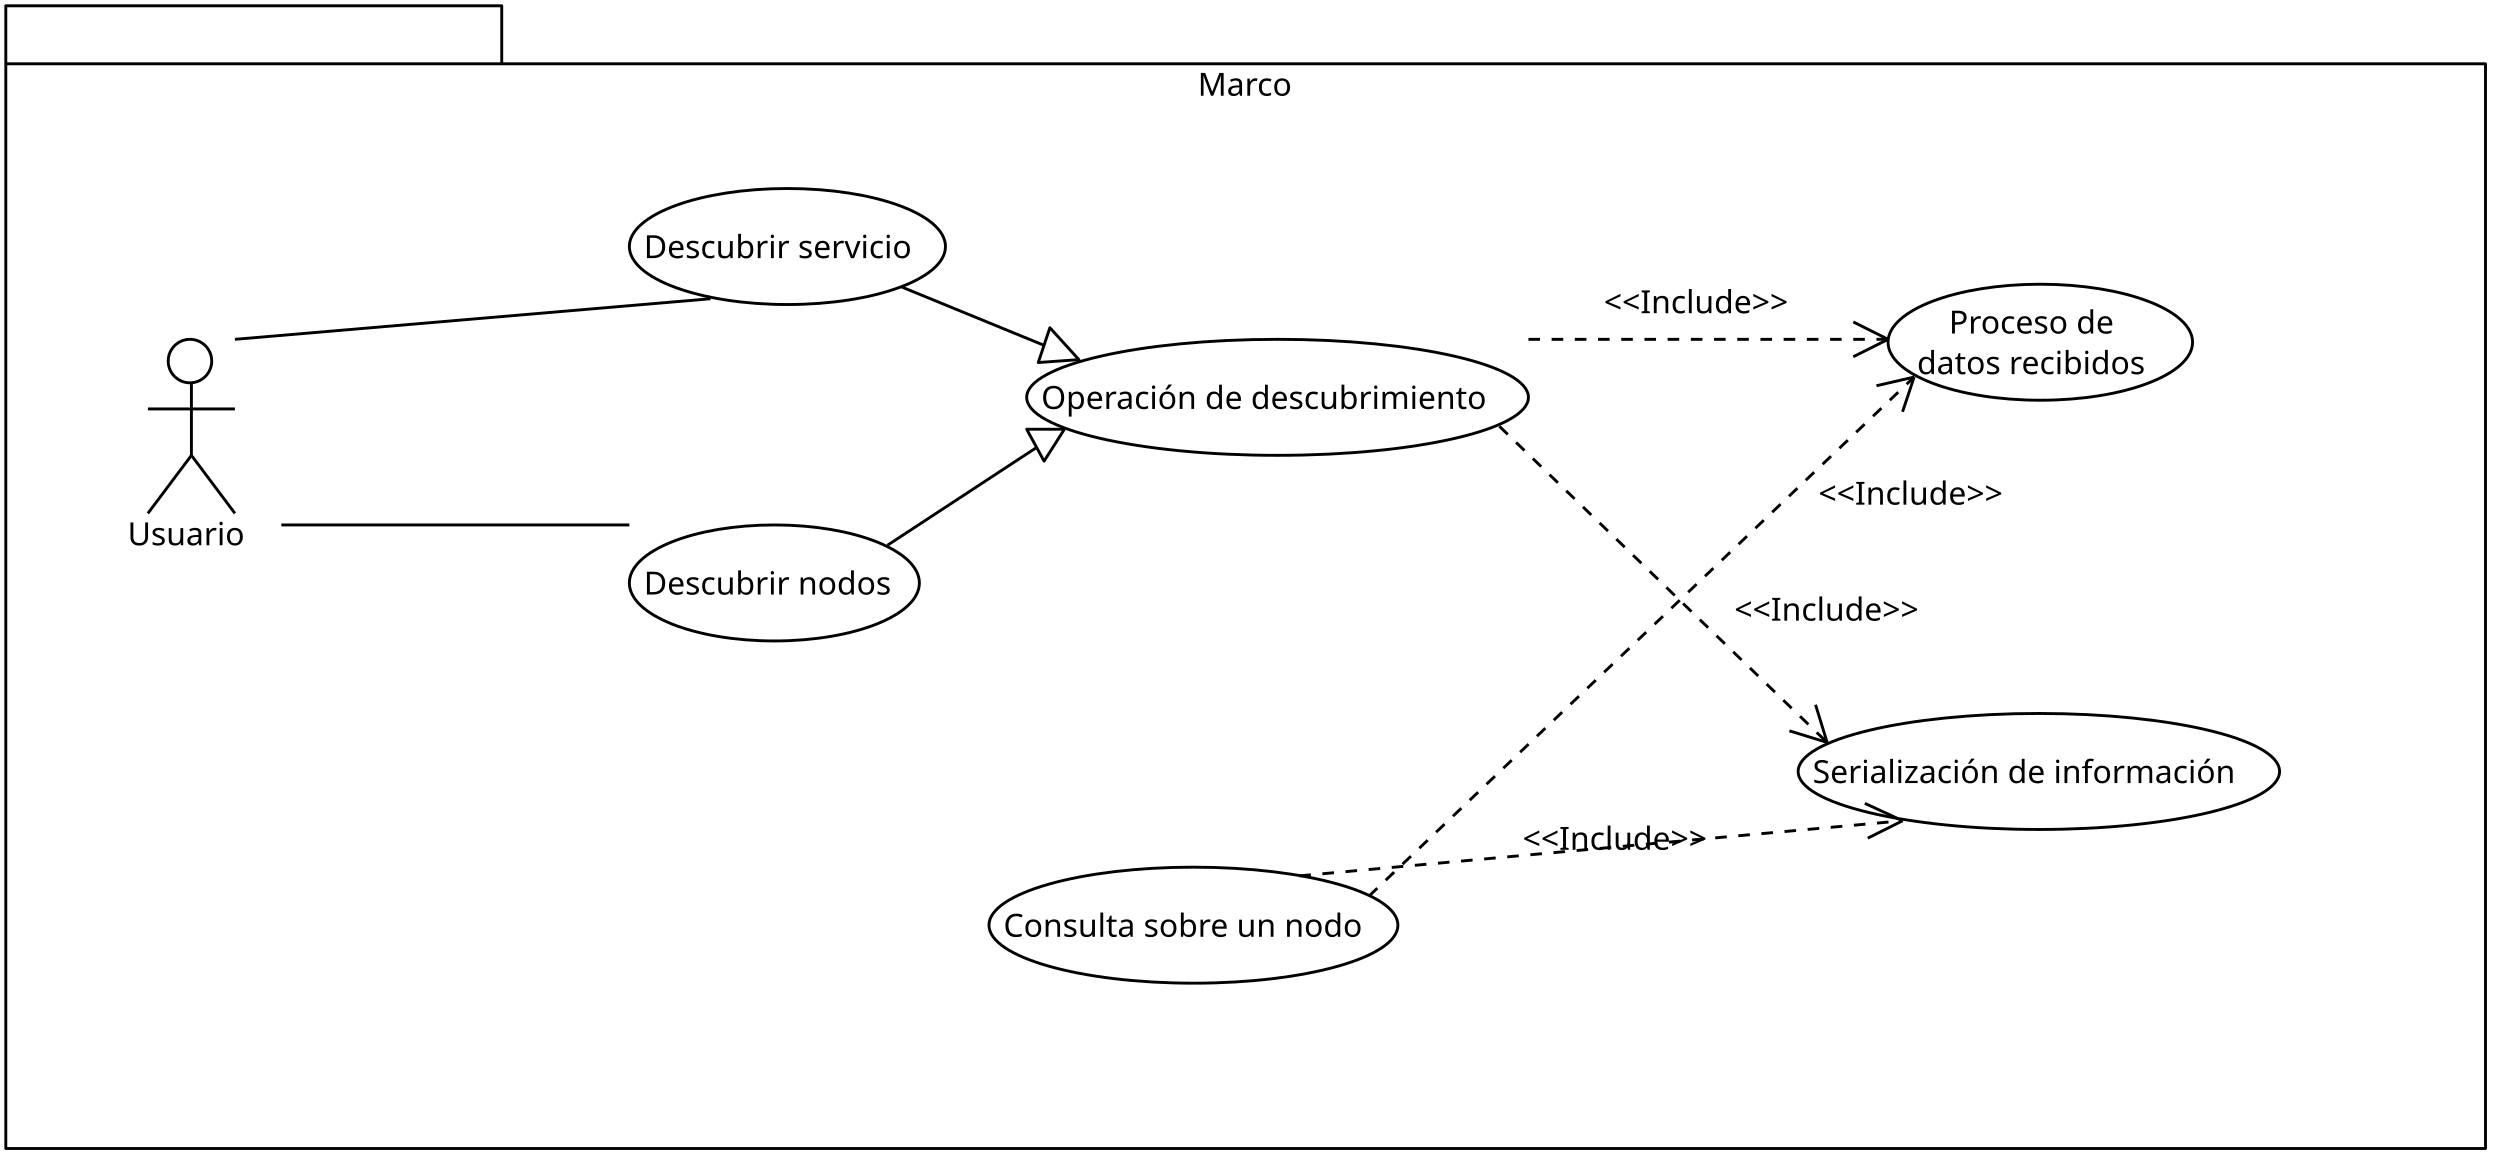
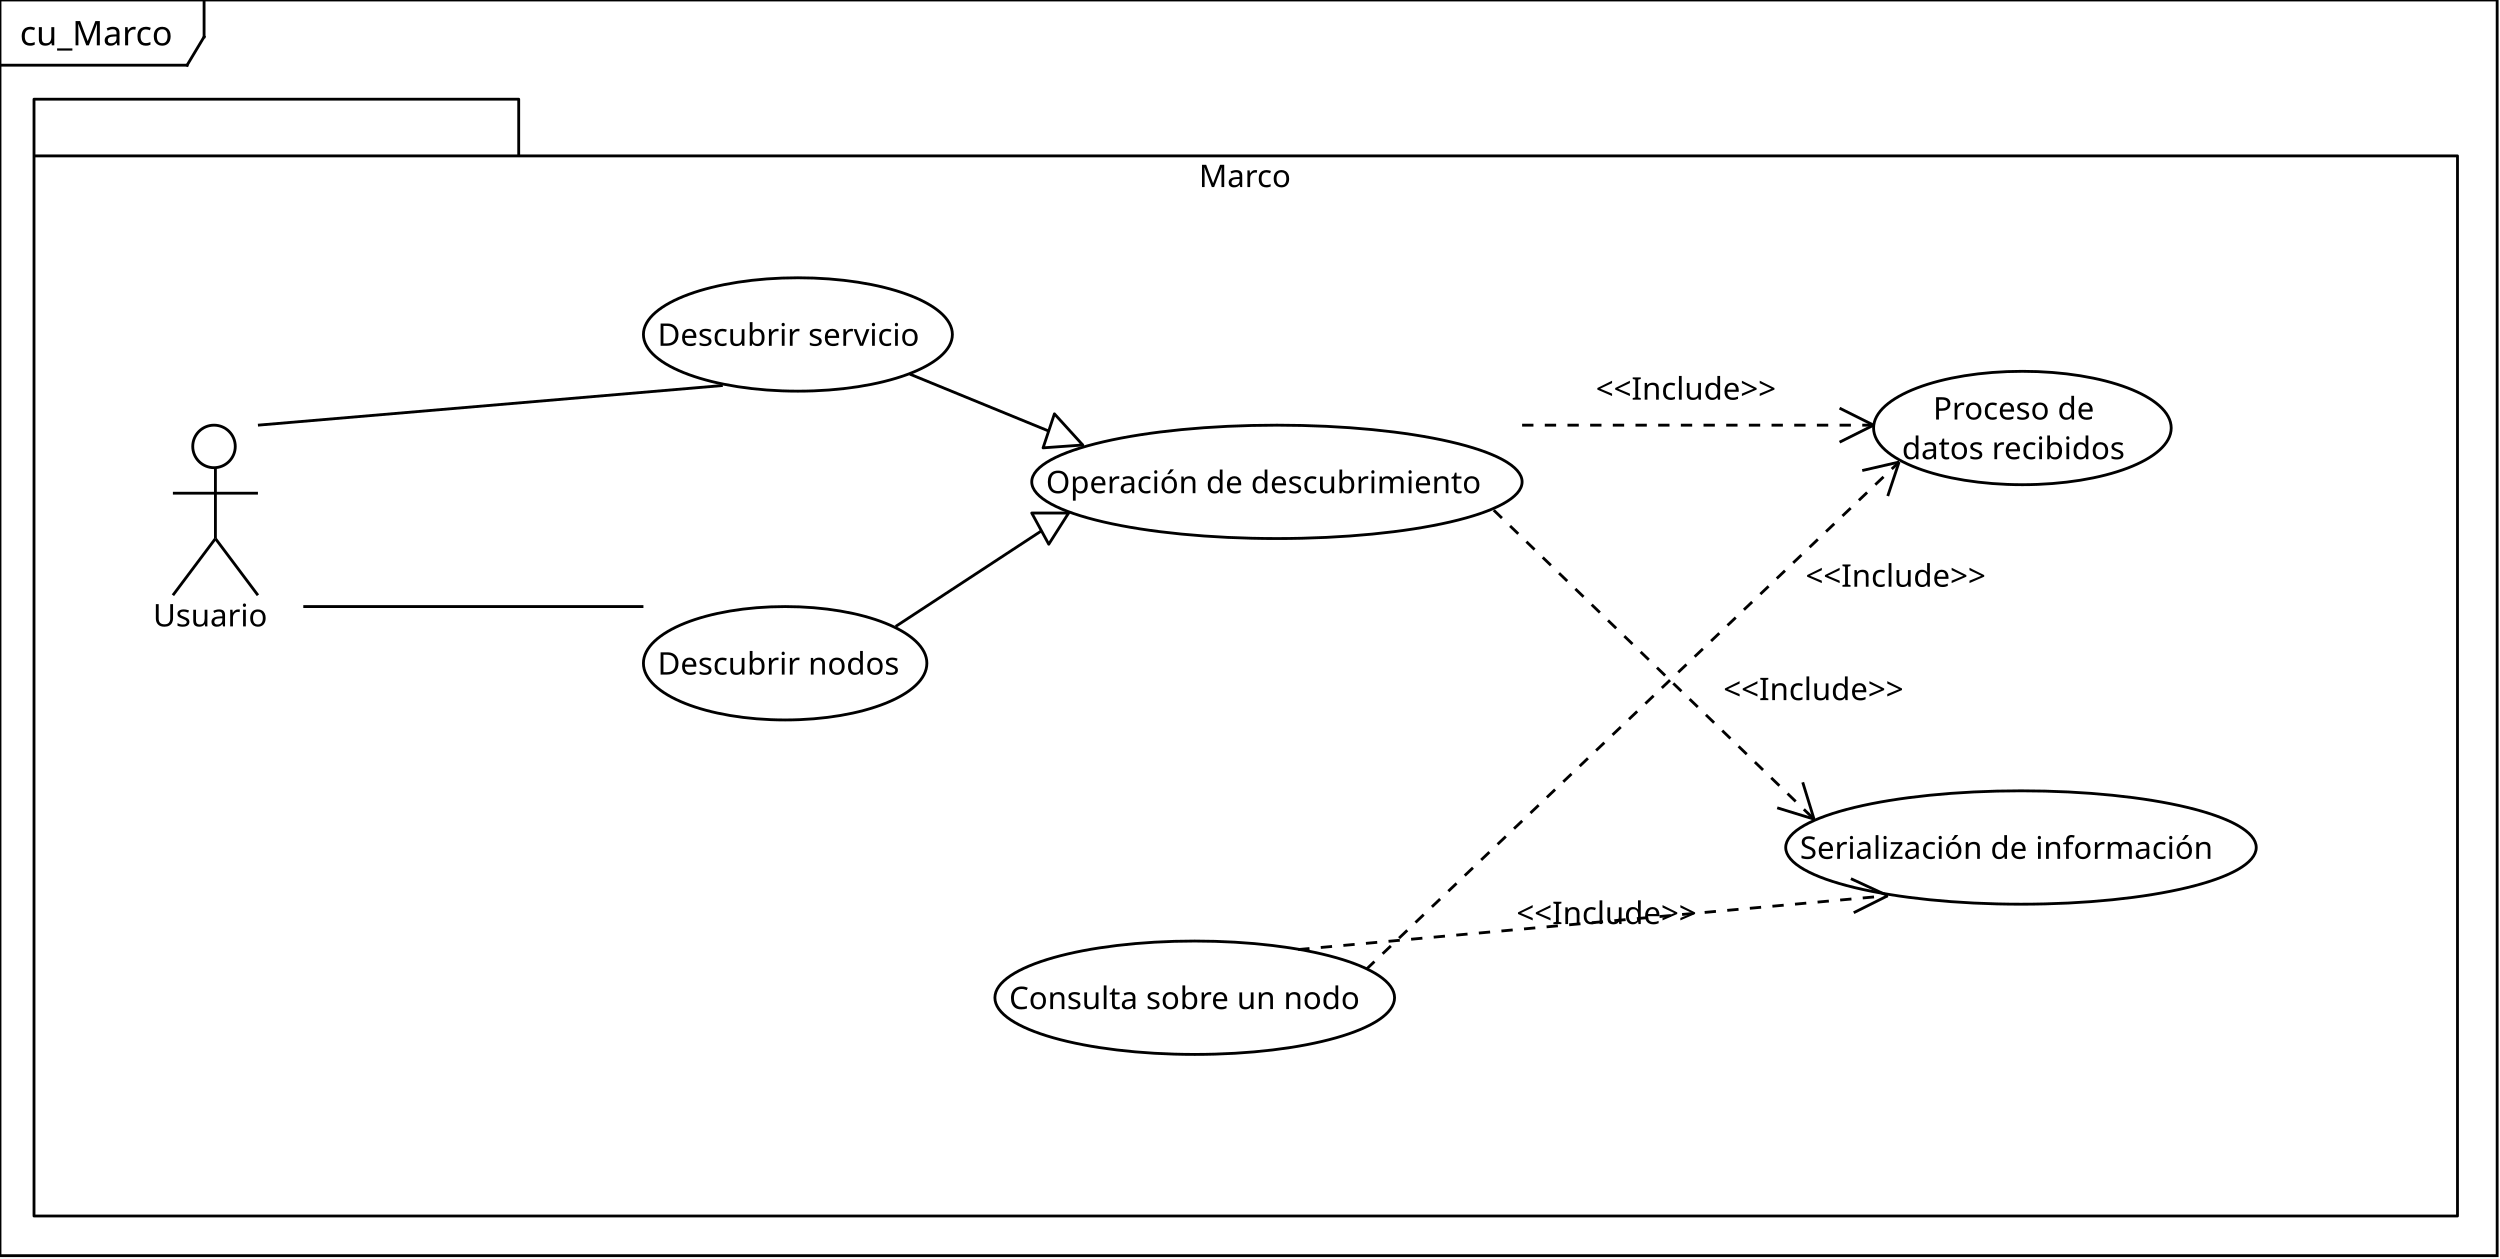
- <svg xmlns="http://www.w3.org/2000/svg" color-interpolation="auto" color-rendering="auto" fill="rgb(0,0,0)" fill-opacity="0" font-family="'Dialog'" font-size="12" font-style="normal" font-weight="normal" height="401" image-rendering="auto" shape-rendering="auto" stroke="rgb(0,0,0)" stroke-dasharray="none" stroke-dashoffset="0" stroke-linecap="square" stroke-linejoin="miter" stroke-miterlimit="10" stroke-opacity="0" stroke-width="1" text-rendering="auto" width="862">
+ <svg xmlns="http://www.w3.org/2000/svg" color-interpolation="auto" color-rendering="auto" fill="rgb(0,0,0)" fill-opacity="0" font-family="'Dialog'" font-size="12" font-style="normal" font-weight="normal" height="444" image-rendering="auto" shape-rendering="auto" stroke="rgb(0,0,0)" stroke-dasharray="none" stroke-dashoffset="0" stroke-linecap="square" stroke-linejoin="miter" stroke-miterlimit="10" stroke-opacity="0" stroke-width="1" text-rendering="auto" width="882">
  <defs id="genericDefs" />
  <g>
    <defs id="defs1">
      <clipPath clipPathUnits="userSpaceOnUse" id="clipPath1">
        <path d="M-7 -7 L867 -7 L867 406 L-7 406 L-7 -7 Z" />
      </clipPath>
      <clipPath clipPathUnits="userSpaceOnUse" id="clipPath2">
        <path d="M0 0 L856 0 L856 14 L0 14 L0 0 Z" />
      </clipPath>
      <clipPath clipPathUnits="userSpaceOnUse" id="clipPath3">
        <path d="M-7 -7 L120 -7 L120 51 L-7 51 L-7 -7 Z" />
      </clipPath>
      <clipPath clipPathUnits="userSpaceOnUse" id="clipPath4">
        <path d="M0 0 L109 0 L109 40 L0 40 L0 0 Z" />
      </clipPath>
      <clipPath clipPathUnits="userSpaceOnUse" id="clipPath5">
        <path d="M-7 -7 L111 -7 L111 51 L-7 51 L-7 -7 Z" />
      </clipPath>
      <clipPath clipPathUnits="userSpaceOnUse" id="clipPath6">
        <path d="M0 0 L100 0 L100 40 L0 40 L0 0 Z" />
      </clipPath>
      <clipPath clipPathUnits="userSpaceOnUse" id="clipPath7">
        <path d="M-7 -7 L177 -7 L177 51 L-7 51 L-7 -7 Z" />
      </clipPath>
      <clipPath clipPathUnits="userSpaceOnUse" id="clipPath8">
        <path d="M0 0 L166 0 L166 40 L0 40 L0 0 Z" />
      </clipPath>
      <clipPath clipPathUnits="userSpaceOnUse" id="clipPath9">
        <path d="M-7 -7 L116 -7 L116 51 L-7 51 L-7 -7 Z" />
      </clipPath>
      <clipPath clipPathUnits="userSpaceOnUse" id="clipPath10">
        <path d="M0 0 L105 0 L105 40 L0 40 L0 0 Z" />
      </clipPath>
      <clipPath clipPathUnits="userSpaceOnUse" id="clipPath11">
        <path d="M-7 -7 L41 -7 L41 71 L-7 71 L-7 -7 Z" />
      </clipPath>
      <clipPath clipPathUnits="userSpaceOnUse" id="clipPath12">
        <path d="M-7 -7 L184 -7 L184 51 L-7 51 L-7 -7 Z" />
      </clipPath>
      <clipPath clipPathUnits="userSpaceOnUse" id="clipPath13">
        <path d="M0 0 L173 0 L173 40 L0 40 L0 0 Z" />
      </clipPath>
      <clipPath clipPathUnits="userSpaceOnUse" id="clipPath14">
        <path d="M-7 -7 L152 -7 L152 51 L-7 51 L-7 -7 Z" />
      </clipPath>
      <clipPath clipPathUnits="userSpaceOnUse" id="clipPath15">
        <path d="M0 0 L141 0 L141 40 L0 40 L0 0 Z" />
      </clipPath>
      <clipPath clipPathUnits="userSpaceOnUse" id="clipPath16">
        <path d="M-62 -14 L124 -14 L124 28 L-62 28 L-62 -14 Z" />
      </clipPath>
      <clipPath clipPathUnits="userSpaceOnUse" id="clipPath17">
        <path d="M0 0 L268 0 L268 118 L0 118 L0 0 Z" />
      </clipPath>
      <clipPath clipPathUnits="userSpaceOnUse" id="clipPath18">
        <path d="M0 0 L224 0 L224 104 L0 104 L0 0 Z" />
      </clipPath>
      <clipPath clipPathUnits="userSpaceOnUse" id="clipPath19">
        <path d="M0 0 L165 0 L165 129 L0 129 L0 0 Z" />
      </clipPath>
      <clipPath clipPathUnits="userSpaceOnUse" id="clipPath20">
        <path d="M0 0 L165 0 L165 144 L0 144 L0 0 Z" />
      </clipPath>
      <clipPath clipPathUnits="userSpaceOnUse" id="clipPath21">
        <path d="M0 0 L217 0 L217 213 L0 213 L0 0 Z" />
      </clipPath>
      <clipPath clipPathUnits="userSpaceOnUse" id="clipPath22">
        <path d="M0 0 L228 0 L228 104 L0 104 L0 0 Z" />
      </clipPath>
      <clipPath clipPathUnits="userSpaceOnUse" id="clipPath23">
        <path d="M0 0 L312 0 L312 123 L0 123 L0 0 Z" />
      </clipPath>
      <clipPath clipPathUnits="userSpaceOnUse" id="clipPath24">
        <path d="M0 0 L292 0 L292 283 L0 283 L0 0 Z" />
      </clipPath>
      <clipPath clipPathUnits="userSpaceOnUse" id="clipPath25">
        <path d="M-97 -14 L194 -14 L194 28 L-97 28 L-97 -14 Z" />
      </clipPath>
    </defs>
    <g fill="white" fill-opacity="1" stroke="white" stroke-opacity="1" text-rendering="geometricPrecision">
-       <rect height="401" stroke="none" width="862" x="0" y="0" />
-     </g>
-     <g fill="white" fill-opacity="1" font-family="sans-serif" font-size="11" stroke="white" stroke-opacity="1" text-rendering="geometricPrecision" transform="translate(2,2)">
+       <rect height="444" stroke="none" width="882" x="0" y="0" />
+       <rect fill="none" height="443" stroke="black" transform="translate(-46,-16)" width="881" x="46" y="16" />
+       <text fill="black" stroke="none" transform="translate(-46,-16)" x="53" y="32" xml:space="preserve">cu_Marco</text>
+       <line fill="none" stroke="black" transform="translate(-46,-16)" x1="46" x2="112" y1="39" y2="39" />
+       <line fill="none" stroke="black" transform="translate(-46,-16)" x1="118" x2="118" y1="16" y2="29" />
+       <line fill="none" stroke="black" transform="translate(-46,-16)" x1="118" x2="112" y1="29" y2="39" />
+     </g>
+     <g fill="white" fill-opacity="1" font-family="sans-serif" font-size="11" stroke="white" stroke-opacity="1" text-rendering="geometricPrecision" transform="translate(12,35)">
      <rect clip-path="url(#clipPath1)" height="20" stroke="none" width="171" x="0" y="0" />
      <rect clip-path="url(#clipPath1)" height="374" stroke="none" width="855" x="0" y="20" />
    </g>
-     <g fill="black" fill-opacity="1" font-family="sans-serif" font-size="11" stroke="black" stroke-linecap="butt" stroke-linejoin="round" stroke-miterlimit="0" stroke-opacity="1" text-rendering="geometricPrecision" transform="translate(2,2)">
+     <g fill="black" fill-opacity="1" font-family="sans-serif" font-size="11" stroke="black" stroke-linecap="butt" stroke-linejoin="round" stroke-miterlimit="0" stroke-opacity="1" text-rendering="geometricPrecision" transform="translate(12,35)">
      <path clip-path="url(#clipPath1)" d="M0 20 L855 20 L855 394 L0 394 L0 0 L171 0 L171 20" fill="none" />
    </g>
-     <g fill="black" fill-opacity="1" font-family="sans-serif" font-size="11" stroke="black" stroke-opacity="1" text-rendering="geometricPrecision" transform="translate(2,22)">
+     <g fill="black" fill-opacity="1" font-family="sans-serif" font-size="11" stroke="black" stroke-opacity="1" text-rendering="geometricPrecision" transform="translate(12,55)">
      <text clip-path="url(#clipPath2)" stroke="none" x="411" y="11" xml:space="preserve">Marco</text>
    </g>
-     <g fill="white" fill-opacity="1" font-family="sans-serif" font-size="11" stroke="white" stroke-opacity="1" text-rendering="geometricPrecision" transform="translate(217,65)">
+     <g fill="white" fill-opacity="1" font-family="sans-serif" font-size="11" stroke="white" stroke-opacity="1" text-rendering="geometricPrecision" transform="translate(227,98)">
      <ellipse clip-path="url(#clipPath3)" cx="54.5" cy="20" rx="54.5" ry="20" stroke="none" />
    </g>
-     <g fill="black" fill-opacity="1" font-family="sans-serif" font-size="11" stroke="black" stroke-linecap="butt" stroke-linejoin="round" stroke-miterlimit="0" stroke-opacity="1" text-rendering="geometricPrecision" transform="translate(217,65)">
+     <g fill="black" fill-opacity="1" font-family="sans-serif" font-size="11" stroke="black" stroke-linecap="butt" stroke-linejoin="round" stroke-miterlimit="0" stroke-opacity="1" text-rendering="geometricPrecision" transform="translate(227,98)">
      <ellipse clip-path="url(#clipPath3)" cx="54.5" cy="20" fill="none" rx="54.5" ry="20" />
    </g>
-     <g fill="black" fill-opacity="1" font-family="sans-serif" font-size="11" stroke="black" stroke-opacity="1" text-rendering="geometricPrecision" transform="translate(217,65)">
+     <g fill="black" fill-opacity="1" font-family="sans-serif" font-size="11" stroke="black" stroke-opacity="1" text-rendering="geometricPrecision" transform="translate(227,98)">
      <text clip-path="url(#clipPath4)" stroke="none" x="5" y="24" xml:space="preserve">Descubrir servicio</text>
    </g>
-     <g fill="white" fill-opacity="1" font-family="sans-serif" font-size="11" stroke="white" stroke-opacity="1" text-rendering="geometricPrecision" transform="translate(217,181)">
+     <g fill="white" fill-opacity="1" font-family="sans-serif" font-size="11" stroke="white" stroke-opacity="1" text-rendering="geometricPrecision" transform="translate(227,214)">
      <ellipse clip-path="url(#clipPath5)" cx="50" cy="20" rx="50" ry="20" stroke="none" />
    </g>
-     <g fill="black" fill-opacity="1" font-family="sans-serif" font-size="11" stroke="black" stroke-linecap="butt" stroke-linejoin="round" stroke-miterlimit="0" stroke-opacity="1" text-rendering="geometricPrecision" transform="translate(217,181)">
+     <g fill="black" fill-opacity="1" font-family="sans-serif" font-size="11" stroke="black" stroke-linecap="butt" stroke-linejoin="round" stroke-miterlimit="0" stroke-opacity="1" text-rendering="geometricPrecision" transform="translate(227,214)">
      <ellipse clip-path="url(#clipPath5)" cx="50" cy="20" fill="none" rx="50" ry="20" />
    </g>
-     <g fill="black" fill-opacity="1" font-family="sans-serif" font-size="11" stroke="black" stroke-opacity="1" text-rendering="geometricPrecision" transform="translate(217,181)">
+     <g fill="black" fill-opacity="1" font-family="sans-serif" font-size="11" stroke="black" stroke-opacity="1" text-rendering="geometricPrecision" transform="translate(227,214)">
      <text clip-path="url(#clipPath6)" stroke="none" x="5" y="24" xml:space="preserve">Descubrir nodos</text>
    </g>
-     <g fill="white" fill-opacity="1" font-family="sans-serif" font-size="11" stroke="white" stroke-opacity="1" text-rendering="geometricPrecision" transform="translate(620,246)">
+     <g fill="white" fill-opacity="1" font-family="sans-serif" font-size="11" stroke="white" stroke-opacity="1" text-rendering="geometricPrecision" transform="translate(630,279)">
      <ellipse clip-path="url(#clipPath7)" cx="83" cy="20" rx="83" ry="20" stroke="none" />
    </g>
-     <g fill="black" fill-opacity="1" font-family="sans-serif" font-size="11" stroke="black" stroke-linecap="butt" stroke-linejoin="round" stroke-miterlimit="0" stroke-opacity="1" text-rendering="geometricPrecision" transform="translate(620,246)">
+     <g fill="black" fill-opacity="1" font-family="sans-serif" font-size="11" stroke="black" stroke-linecap="butt" stroke-linejoin="round" stroke-miterlimit="0" stroke-opacity="1" text-rendering="geometricPrecision" transform="translate(630,279)">
      <ellipse clip-path="url(#clipPath7)" cx="83" cy="20" fill="none" rx="83" ry="20" />
    </g>
-     <g fill="black" fill-opacity="1" font-family="sans-serif" font-size="11" stroke="black" stroke-opacity="1" text-rendering="geometricPrecision" transform="translate(620,246)">
+     <g fill="black" fill-opacity="1" font-family="sans-serif" font-size="11" stroke="black" stroke-opacity="1" text-rendering="geometricPrecision" transform="translate(630,279)">
      <text clip-path="url(#clipPath8)" stroke="none" x="5" y="24" xml:space="preserve">Serialización de información</text>
    </g>
-     <g fill="white" fill-opacity="1" font-family="sans-serif" font-size="11" stroke="white" stroke-opacity="1" text-rendering="geometricPrecision" transform="translate(651,98)">
+     <g fill="white" fill-opacity="1" font-family="sans-serif" font-size="11" stroke="white" stroke-opacity="1" text-rendering="geometricPrecision" transform="translate(661,131)">
      <ellipse clip-path="url(#clipPath9)" cx="52.5" cy="20" rx="52.5" ry="20" stroke="none" />
    </g>
-     <g fill="black" fill-opacity="1" font-family="sans-serif" font-size="11" stroke="black" stroke-linecap="butt" stroke-linejoin="round" stroke-miterlimit="0" stroke-opacity="1" text-rendering="geometricPrecision" transform="translate(651,98)">
+     <g fill="black" fill-opacity="1" font-family="sans-serif" font-size="11" stroke="black" stroke-linecap="butt" stroke-linejoin="round" stroke-miterlimit="0" stroke-opacity="1" text-rendering="geometricPrecision" transform="translate(661,131)">
      <ellipse clip-path="url(#clipPath9)" cx="52.5" cy="20" fill="none" rx="52.5" ry="20" />
    </g>
-     <g fill="black" fill-opacity="1" font-family="sans-serif" font-size="11" stroke="black" stroke-opacity="1" text-rendering="geometricPrecision" transform="translate(651,98)">
+     <g fill="black" fill-opacity="1" font-family="sans-serif" font-size="11" stroke="black" stroke-opacity="1" text-rendering="geometricPrecision" transform="translate(661,131)">
      <text clip-path="url(#clipPath10)" stroke="none" x="21" y="17" xml:space="preserve">Proceso de</text>
      <text clip-path="url(#clipPath10)" stroke="none" x="10" y="31" xml:space="preserve">datos recibidos</text>
    </g>
-     <g fill="white" fill-opacity="1" font-family="sans-serif" font-size="11" stroke="white" stroke-opacity="1" text-rendering="geometricPrecision" transform="translate(51,117)">
+     <g fill="white" fill-opacity="1" font-family="sans-serif" font-size="11" stroke="white" stroke-opacity="1" text-rendering="geometricPrecision" transform="translate(61,150)">
      <circle clip-path="url(#clipPath11)" cx="14.5" cy="7.5" r="7.5" stroke="none" />
    </g>
-     <g fill="black" fill-opacity="1" font-family="sans-serif" font-size="11" stroke="black" stroke-linecap="butt" stroke-linejoin="round" stroke-miterlimit="0" stroke-opacity="1" text-rendering="geometricPrecision" transform="translate(51,117)">
+     <g fill="black" fill-opacity="1" font-family="sans-serif" font-size="11" stroke="black" stroke-linecap="butt" stroke-linejoin="round" stroke-miterlimit="0" stroke-opacity="1" text-rendering="geometricPrecision" transform="translate(61,150)">
      <circle clip-path="url(#clipPath11)" cx="14.5" cy="7.5" fill="none" r="7.5" />
      <line clip-path="url(#clipPath11)" fill="none" x1="15" x2="15" y1="15" y2="40" />
      <line clip-path="url(#clipPath11)" fill="none" x1="0" x2="30" y1="24" y2="24" />
      <line clip-path="url(#clipPath11)" fill="none" x1="15" x2="0" y1="40" y2="60" />
      <line clip-path="url(#clipPath11)" fill="none" x1="15" x2="30" y1="40" y2="60" />
    </g>
-     <g fill="white" fill-opacity="1" font-family="sans-serif" font-size="11" stroke="white" stroke-opacity="1" text-rendering="geometricPrecision" transform="translate(354,117)">
+     <g fill="white" fill-opacity="1" font-family="sans-serif" font-size="11" stroke="white" stroke-opacity="1" text-rendering="geometricPrecision" transform="translate(364,150)">
      <ellipse clip-path="url(#clipPath12)" cx="86.5" cy="20" rx="86.5" ry="20" stroke="none" />
    </g>
-     <g fill="black" fill-opacity="1" font-family="sans-serif" font-size="11" stroke="black" stroke-linecap="butt" stroke-linejoin="round" stroke-miterlimit="0" stroke-opacity="1" text-rendering="geometricPrecision" transform="translate(354,117)">
+     <g fill="black" fill-opacity="1" font-family="sans-serif" font-size="11" stroke="black" stroke-linecap="butt" stroke-linejoin="round" stroke-miterlimit="0" stroke-opacity="1" text-rendering="geometricPrecision" transform="translate(364,150)">
      <ellipse clip-path="url(#clipPath12)" cx="86.5" cy="20" fill="none" rx="86.5" ry="20" />
    </g>
-     <g fill="black" fill-opacity="1" font-family="sans-serif" font-size="11" stroke="black" stroke-opacity="1" text-rendering="geometricPrecision" transform="translate(354,117)">
+     <g fill="black" fill-opacity="1" font-family="sans-serif" font-size="11" stroke="black" stroke-opacity="1" text-rendering="geometricPrecision" transform="translate(364,150)">
      <text clip-path="url(#clipPath13)" stroke="none" x="5" y="24" xml:space="preserve">Operación de descubrimiento</text>
    </g>
-     <g fill="white" fill-opacity="1" font-family="sans-serif" font-size="11" stroke="white" stroke-opacity="1" text-rendering="geometricPrecision" transform="translate(341,299)">
+     <g fill="white" fill-opacity="1" font-family="sans-serif" font-size="11" stroke="white" stroke-opacity="1" text-rendering="geometricPrecision" transform="translate(351,332)">
      <ellipse clip-path="url(#clipPath14)" cx="70.5" cy="20" rx="70.5" ry="20" stroke="none" />
    </g>
-     <g fill="black" fill-opacity="1" font-family="sans-serif" font-size="11" stroke="black" stroke-linecap="butt" stroke-linejoin="round" stroke-miterlimit="0" stroke-opacity="1" text-rendering="geometricPrecision" transform="translate(341,299)">
+     <g fill="black" fill-opacity="1" font-family="sans-serif" font-size="11" stroke="black" stroke-linecap="butt" stroke-linejoin="round" stroke-miterlimit="0" stroke-opacity="1" text-rendering="geometricPrecision" transform="translate(351,332)">
      <ellipse clip-path="url(#clipPath14)" cx="70.5" cy="20" fill="none" rx="70.5" ry="20" />
    </g>
-     <g fill="black" fill-opacity="1" font-family="sans-serif" font-size="11" stroke="black" stroke-opacity="1" text-rendering="geometricPrecision" transform="translate(341,299)">
+     <g fill="black" fill-opacity="1" font-family="sans-serif" font-size="11" stroke="black" stroke-opacity="1" text-rendering="geometricPrecision" transform="translate(351,332)">
      <text clip-path="url(#clipPath15)" stroke="none" x="5" y="24" xml:space="preserve">Consulta sobre un nodo</text>
    </g>
-     <g fill="black" fill-opacity="1" font-family="sans-serif" font-size="11" stroke="black" stroke-opacity="1" text-rendering="geometricPrecision" transform="translate(35,177)">
+     <g fill="black" fill-opacity="1" font-family="sans-serif" font-size="11" stroke="black" stroke-opacity="1" text-rendering="geometricPrecision" transform="translate(45,210)">
      <text clip-path="url(#clipPath16)" stroke="none" x="9" y="11" xml:space="preserve">Usuario</text>
    </g>
-     <g fill="black" fill-opacity="1" font-family="sans-serif" font-size="11" stroke="black" stroke-linecap="butt" stroke-linejoin="round" stroke-opacity="1" text-rendering="geometricPrecision" transform="translate(31,53)">
+     <g fill="black" fill-opacity="1" font-family="sans-serif" font-size="11" stroke="black" stroke-linecap="butt" stroke-linejoin="round" stroke-opacity="1" text-rendering="geometricPrecision" transform="translate(41,86)">
      <line clip-path="url(#clipPath17)" fill="none" x1="50" x2="214" y1="64" y2="50" />
    </g>
-     <g fill="black" fill-opacity="1" font-family="sans-serif" font-size="11" stroke="black" stroke-linecap="butt" stroke-linejoin="round" stroke-opacity="1" text-rendering="geometricPrecision" transform="translate(47,131)">
+     <g fill="black" fill-opacity="1" font-family="sans-serif" font-size="11" stroke="black" stroke-linecap="butt" stroke-linejoin="round" stroke-opacity="1" text-rendering="geometricPrecision" transform="translate(57,164)">
      <line clip-path="url(#clipPath18)" fill="none" x1="50" x2="170" y1="50" y2="50" />
    </g>
-     <g fill="black" fill-opacity="1" font-family="sans-serif" font-size="11" stroke="black" stroke-linecap="butt" stroke-linejoin="round" stroke-opacity="1" text-rendering="geometricPrecision" transform="translate(261,49)">
+     <g fill="black" fill-opacity="1" font-family="sans-serif" font-size="11" stroke="black" stroke-linecap="butt" stroke-linejoin="round" stroke-opacity="1" text-rendering="geometricPrecision" transform="translate(271,82)">
      <line clip-path="url(#clipPath19)" fill="none" x1="111" x2="50" y1="75" y2="50" />
      <polygon clip-path="url(#clipPath19)" fill="white" points=" 111 75 101 64 97 76" stroke="none" />
      <polygon clip-path="url(#clipPath19)" fill="none" points=" 111 75 101 64 97 76" />
    </g>
-     <g fill="black" fill-opacity="1" font-family="sans-serif" font-size="11" stroke="black" stroke-linecap="butt" stroke-linejoin="round" stroke-opacity="1" text-rendering="geometricPrecision" transform="translate(256,98)">
+     <g fill="black" fill-opacity="1" font-family="sans-serif" font-size="11" stroke="black" stroke-linecap="butt" stroke-linejoin="round" stroke-opacity="1" text-rendering="geometricPrecision" transform="translate(266,131)">
      <line clip-path="url(#clipPath20)" fill="none" x1="111" x2="50" y1="50" y2="90" />
      <polygon clip-path="url(#clipPath20)" fill="white" points=" 111 50 98 50 104 61" stroke="none" />
      <polygon clip-path="url(#clipPath20)" fill="none" points=" 111 50 98 50 104 61" />
    </g>
-     <g fill="black" fill-opacity="1" font-family="sans-serif" font-size="11" stroke="black" stroke-dasharray="4" stroke-linecap="butt" stroke-linejoin="round" stroke-opacity="1" text-rendering="geometricPrecision" transform="translate(467,97)">
+     <g fill="black" fill-opacity="1" font-family="sans-serif" font-size="11" stroke="black" stroke-dasharray="4" stroke-linecap="butt" stroke-linejoin="round" stroke-opacity="1" text-rendering="geometricPrecision" transform="translate(477,130)">
      <line clip-path="url(#clipPath21)" fill="none" x1="50" x2="163" y1="50" y2="159" />
      <line clip-path="url(#clipPath21)" fill="none" stroke-dasharray="none" x1="163" x2="159" y1="159" y2="146" />
      <line clip-path="url(#clipPath21)" fill="none" stroke-dasharray="none" x1="163" x2="150" y1="159" y2="155" />
    </g>
-     <g fill="black" fill-opacity="1" font-family="sans-serif" font-size="11" stroke="black" stroke-dasharray="4" stroke-linecap="butt" stroke-linejoin="round" stroke-opacity="1" text-rendering="geometricPrecision" transform="translate(477,67)">
+     <g fill="black" fill-opacity="1" font-family="sans-serif" font-size="11" stroke="black" stroke-dasharray="4" stroke-linecap="butt" stroke-linejoin="round" stroke-opacity="1" text-rendering="geometricPrecision" transform="translate(487,100)">
      <line clip-path="url(#clipPath22)" fill="none" x1="50" x2="174" y1="50" y2="50" />
      <line clip-path="url(#clipPath22)" fill="none" stroke-dasharray="none" x1="174" x2="162" y1="50" y2="44" />
      <line clip-path="url(#clipPath22)" fill="none" stroke-dasharray="none" x1="174" x2="162" y1="50" y2="56" />
    </g>
-     <g fill="black" fill-opacity="1" font-family="sans-serif" font-size="11" stroke="black" stroke-dasharray="4" stroke-linecap="butt" stroke-linejoin="round" stroke-opacity="1" text-rendering="geometricPrecision" transform="translate(398,233)">
+     <g fill="black" fill-opacity="1" font-family="sans-serif" font-size="11" stroke="black" stroke-dasharray="4" stroke-linecap="butt" stroke-linejoin="round" stroke-opacity="1" text-rendering="geometricPrecision" transform="translate(408,266)">
      <line clip-path="url(#clipPath23)" fill="none" x1="50" x2="258" y1="69" y2="50" />
      <line clip-path="url(#clipPath23)" fill="none" stroke-dasharray="none" x1="258" x2="245" y1="50" y2="44" />
      <line clip-path="url(#clipPath23)" fill="none" stroke-dasharray="none" x1="258" x2="246" y1="50" y2="56" />
    </g>
-     <g fill="black" fill-opacity="1" font-family="sans-serif" font-size="11" stroke="black" stroke-dasharray="4" stroke-linecap="butt" stroke-linejoin="round" stroke-opacity="1" text-rendering="geometricPrecision" transform="translate(422,80)">
+     <g fill="black" fill-opacity="1" font-family="sans-serif" font-size="11" stroke="black" stroke-dasharray="4" stroke-linecap="butt" stroke-linejoin="round" stroke-opacity="1" text-rendering="geometricPrecision" transform="translate(432,113)">
      <line clip-path="url(#clipPath24)" fill="none" x1="50" x2="238" y1="229" y2="50" />
      <line clip-path="url(#clipPath24)" fill="none" stroke-dasharray="none" x1="238" x2="225" y1="50" y2="53" />
      <line clip-path="url(#clipPath24)" fill="none" stroke-dasharray="none" x1="238" x2="234" y1="50" y2="62" />
    </g>
-     <g fill="black" fill-opacity="1" font-family="sans-serif" font-size="11" stroke="black" stroke-opacity="1" text-rendering="geometricPrecision" transform="translate(617,163)">
-       <text clip-path="url(#clipPath25)" stroke="none" x="10" y="11" xml:space="preserve">&lt;&lt;Include&gt;&gt;</text>
-     </g>
-     <g fill="black" fill-opacity="1" font-family="sans-serif" font-size="11" stroke="black" stroke-opacity="1" text-rendering="geometricPrecision" transform="translate(515,282)">
-       <text clip-path="url(#clipPath25)" stroke="none" x="10" y="11" xml:space="preserve">&lt;&lt;Include&gt;&gt;</text>
-     </g>
-     <g fill="black" fill-opacity="1" font-family="sans-serif" font-size="11" stroke="black" stroke-opacity="1" text-rendering="geometricPrecision" transform="translate(543,97)">
-       <text clip-path="url(#clipPath25)" stroke="none" x="10" y="11" xml:space="preserve">&lt;&lt;Include&gt;&gt;</text>
-     </g>
-     <g fill="black" fill-opacity="1" font-family="sans-serif" font-size="11" stroke="black" stroke-opacity="1" text-rendering="geometricPrecision" transform="translate(588,203)">
+     <g fill="black" fill-opacity="1" font-family="sans-serif" font-size="11" stroke="black" stroke-opacity="1" text-rendering="geometricPrecision" transform="translate(627,196)">
+       <text clip-path="url(#clipPath25)" stroke="none" x="10" y="11" xml:space="preserve">&lt;&lt;Include&gt;&gt;</text>
+     </g>
+     <g fill="black" fill-opacity="1" font-family="sans-serif" font-size="11" stroke="black" stroke-opacity="1" text-rendering="geometricPrecision" transform="translate(525,315)">
+       <text clip-path="url(#clipPath25)" stroke="none" x="10" y="11" xml:space="preserve">&lt;&lt;Include&gt;&gt;</text>
+     </g>
+     <g fill="black" fill-opacity="1" font-family="sans-serif" font-size="11" stroke="black" stroke-opacity="1" text-rendering="geometricPrecision" transform="translate(553,130)">
+       <text clip-path="url(#clipPath25)" stroke="none" x="10" y="11" xml:space="preserve">&lt;&lt;Include&gt;&gt;</text>
+     </g>
+     <g fill="black" fill-opacity="1" font-family="sans-serif" font-size="11" stroke="black" stroke-opacity="1" text-rendering="geometricPrecision" transform="translate(598,236)">
      <text clip-path="url(#clipPath25)" stroke="none" x="10" y="11" xml:space="preserve">&lt;&lt;Include&gt;&gt;</text>
    </g>
    <g fill="rgb(120,120,120)" fill-opacity="1" font-size="8" stroke="rgb(120,120,120)" stroke-opacity="1" text-rendering="geometricPrecision" />
  </g>
</svg>
